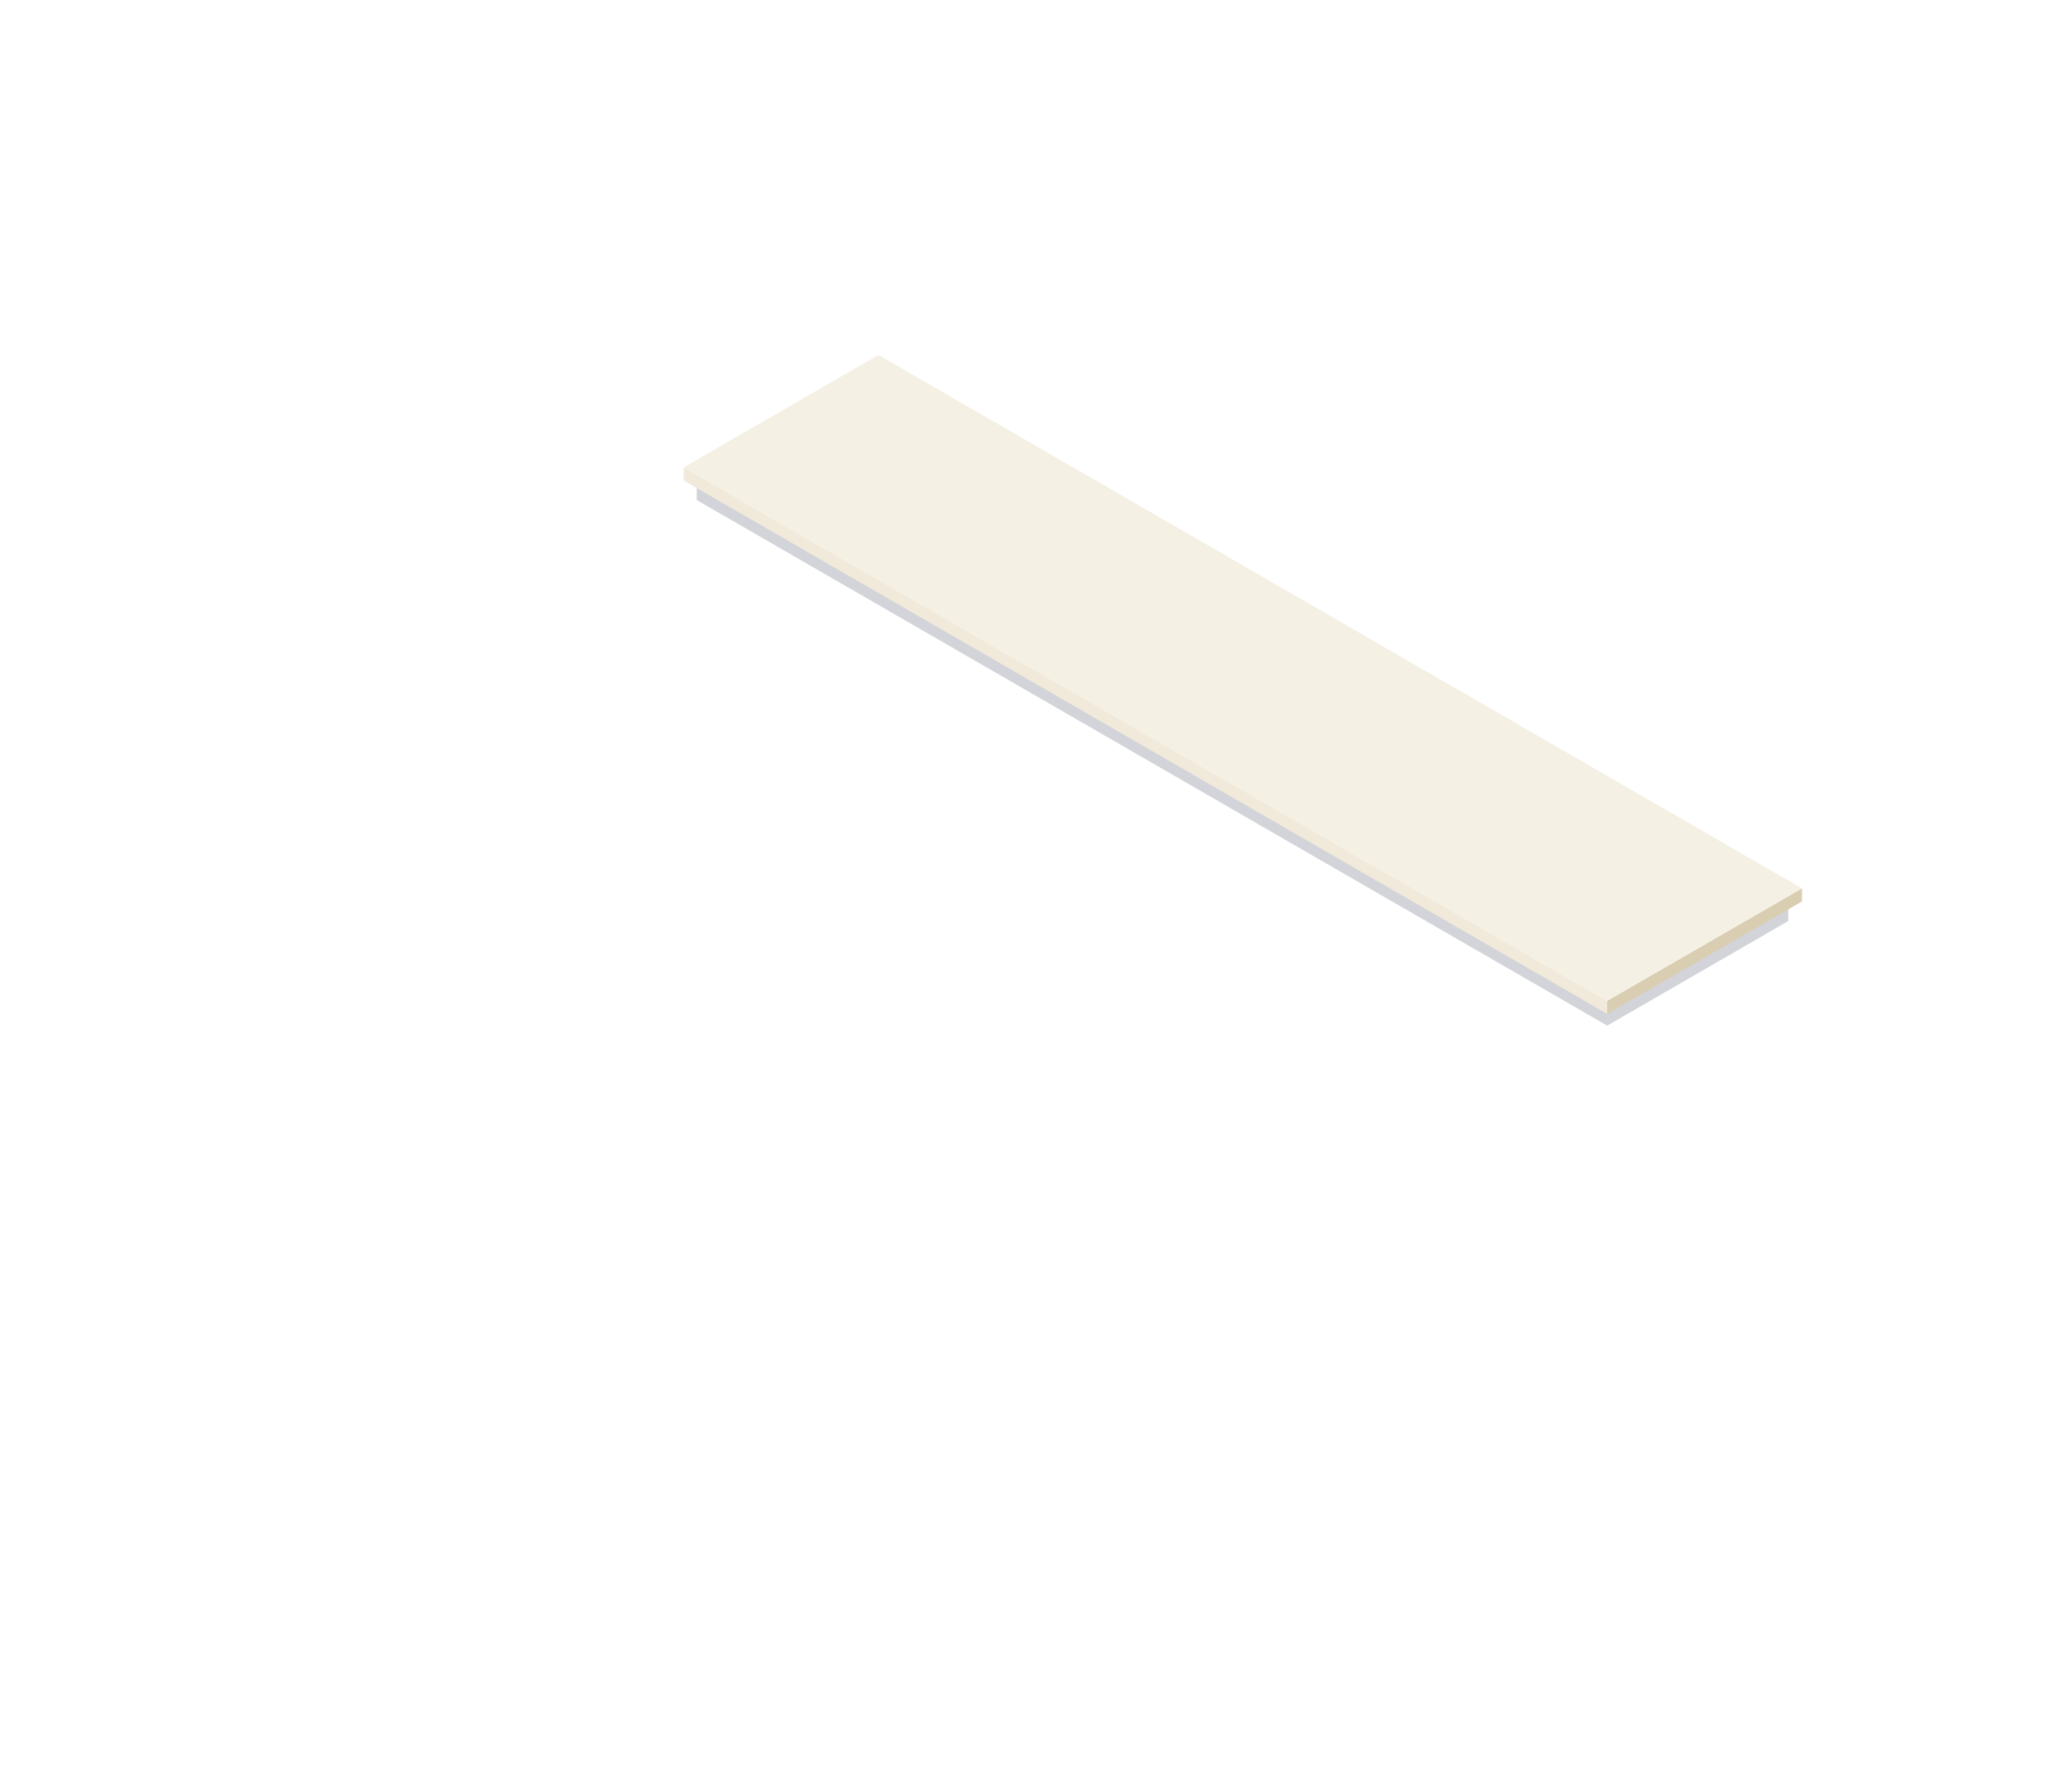
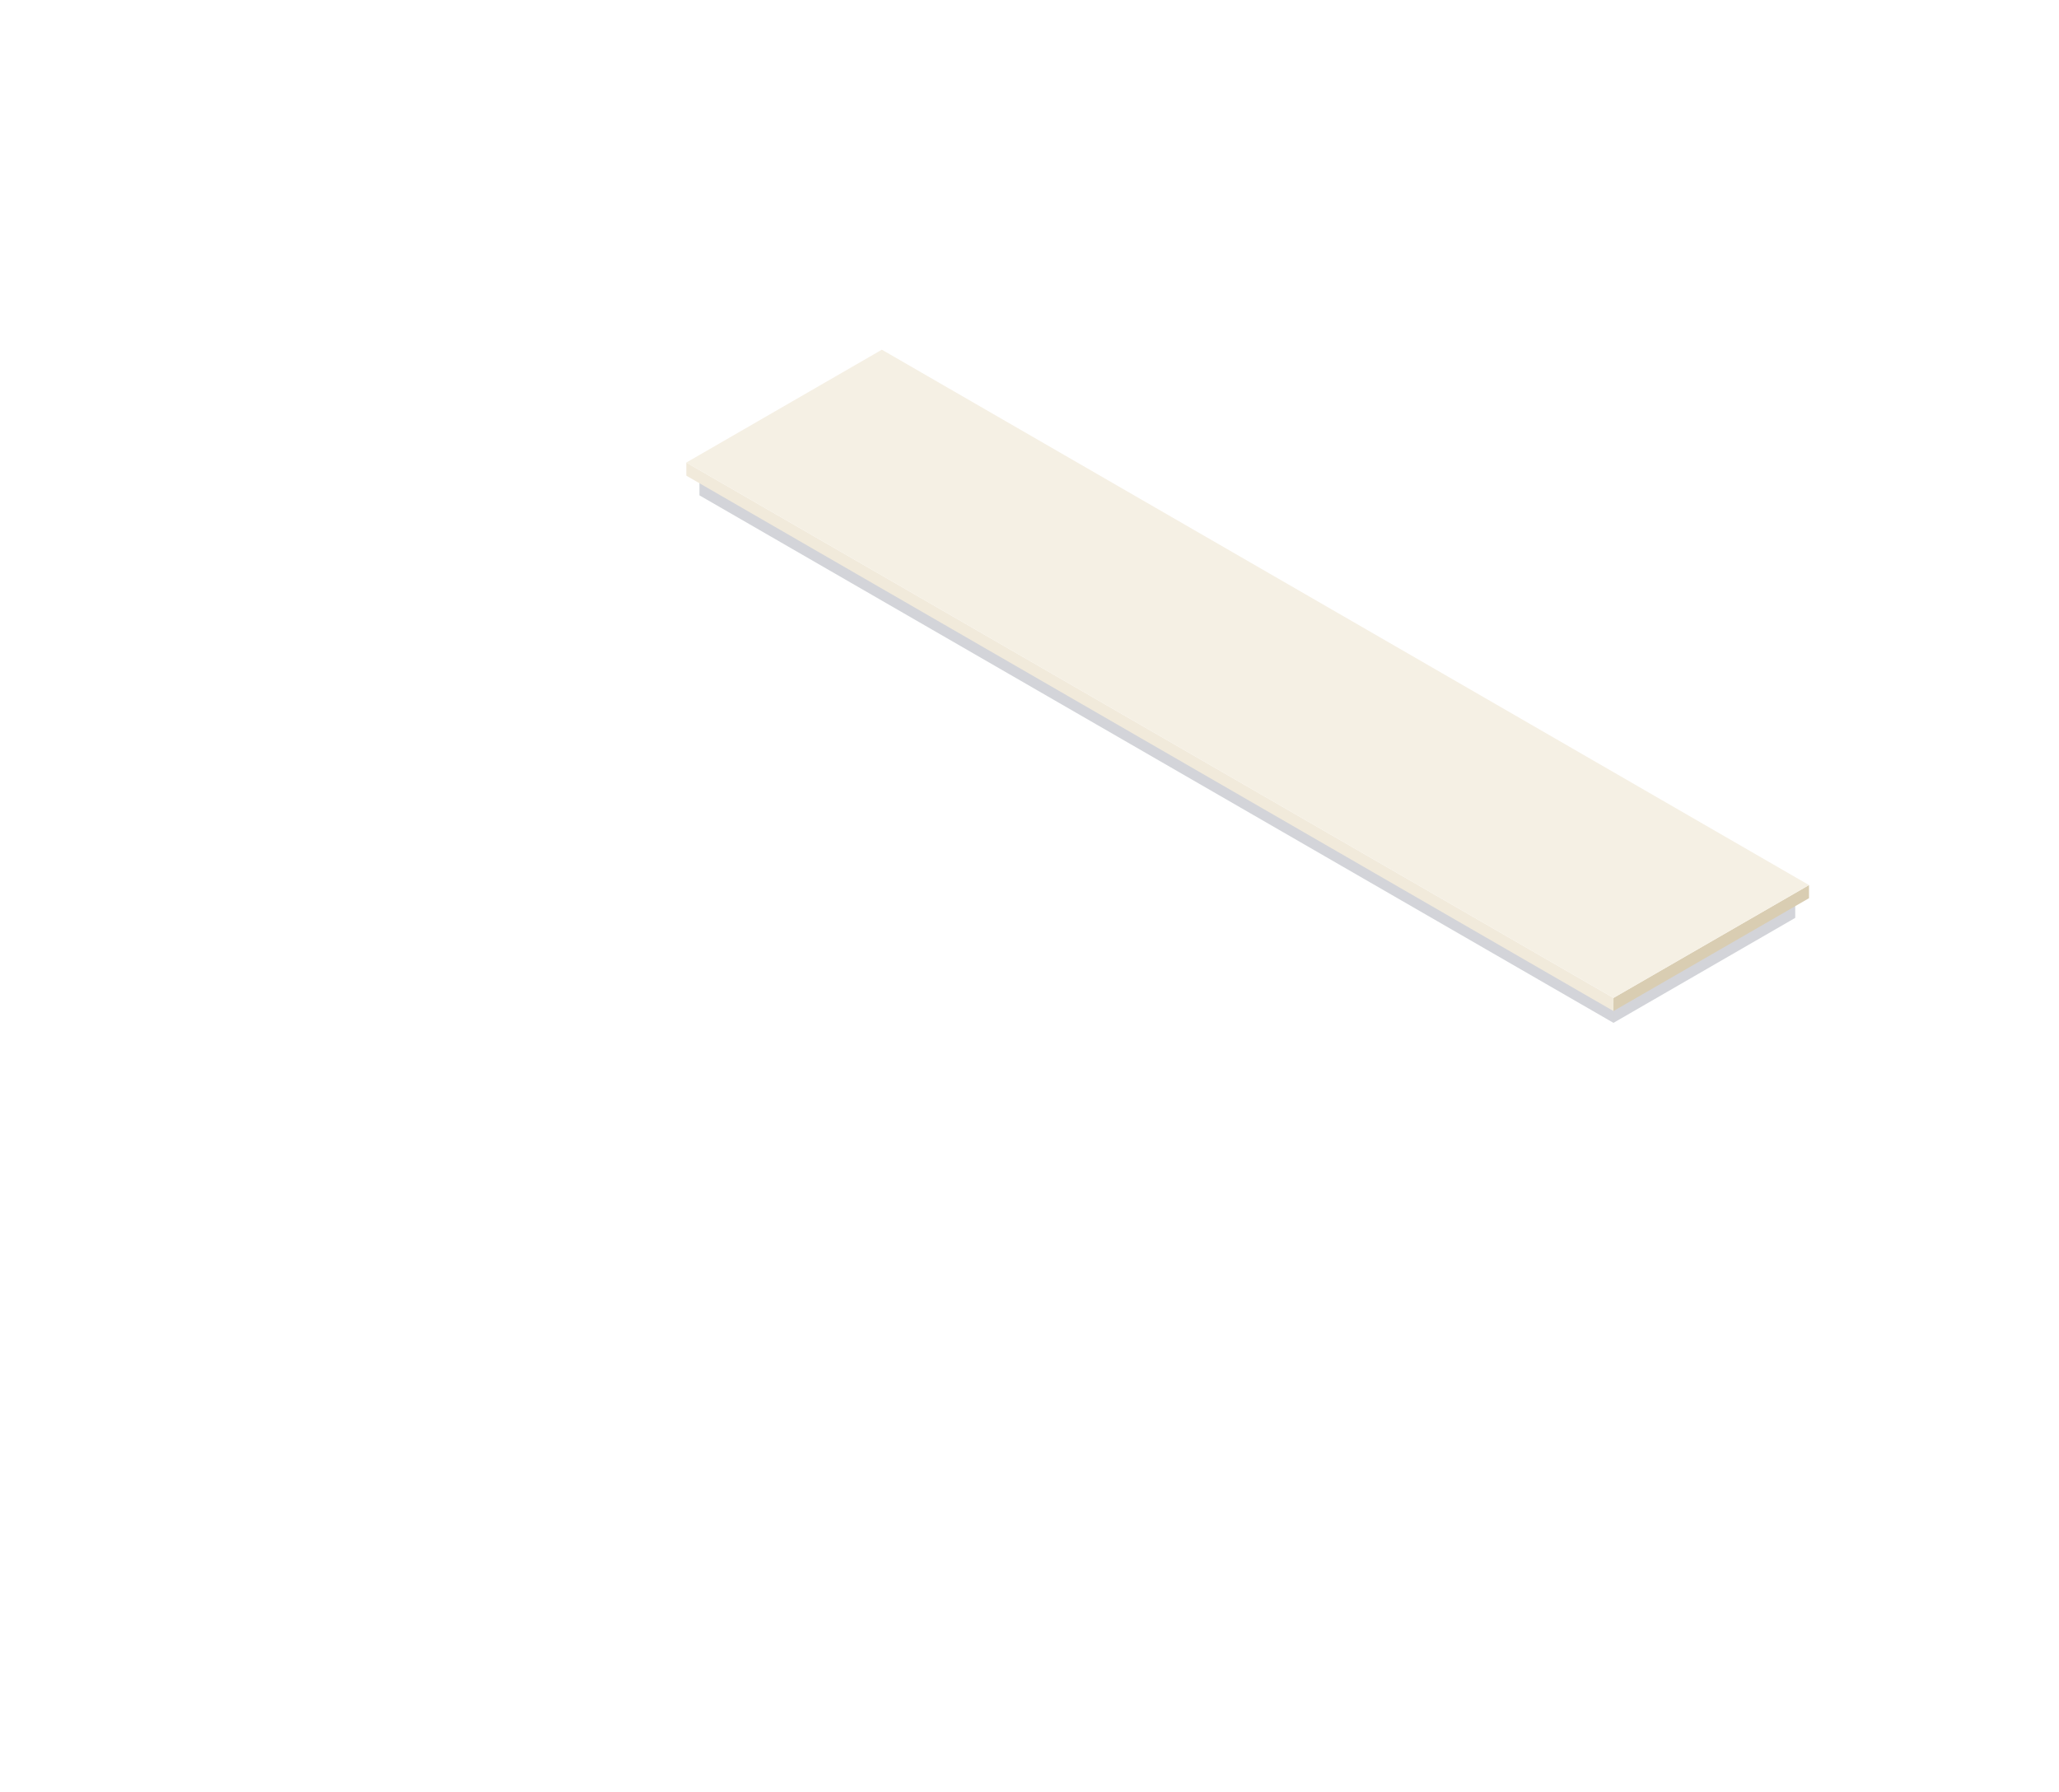
- <svg xmlns="http://www.w3.org/2000/svg" viewBox="7.5 -5.4 313.8 274.1" width="627.6" height="548.2">
+ <svg xmlns="http://www.w3.org/2000/svg" viewBox="7.5 -4.4 313.8 273.1" width="627.6" height="546.2">
  <defs>
    <linearGradient id="iso-glass-l" x1="0" y1="0" x2="0" y2="1">
      <stop offset="0" stop-color="#B9D2EA" />
      <stop offset="1" stop-color="#8FB1D4" />
    </linearGradient>
    <linearGradient id="iso-glass-r" x1="0" y1="0" x2="0" y2="1">
      <stop offset="0" stop-color="#7F9FC2" />
      <stop offset="1" stop-color="#617FA3" />
    </linearGradient>
  </defs>
  <polygon points="253.4,151.5 114.1,71.1 114.1,68.1 253.4,148.5" fill="#4E5566" opacity="0.25" />
  <polygon points="281.1,135.5 253.4,151.5 253.4,148.5 281.1,132.5" fill="#4E5566" opacity="0.25" />
  <polygon points="253.4,149.7 112.1,68.1 112.1,66.1 253.4,147.7" fill="#F1EADB" />
  <polygon points="283.2,132.5 253.4,149.7 253.4,147.7 283.2,130.5" fill="#D9CDB2" />
  <polygon points="112.1,66.1 141.9,48.9 283.2,130.5 253.4,147.7" fill="#F5F0E4" />
</svg>
